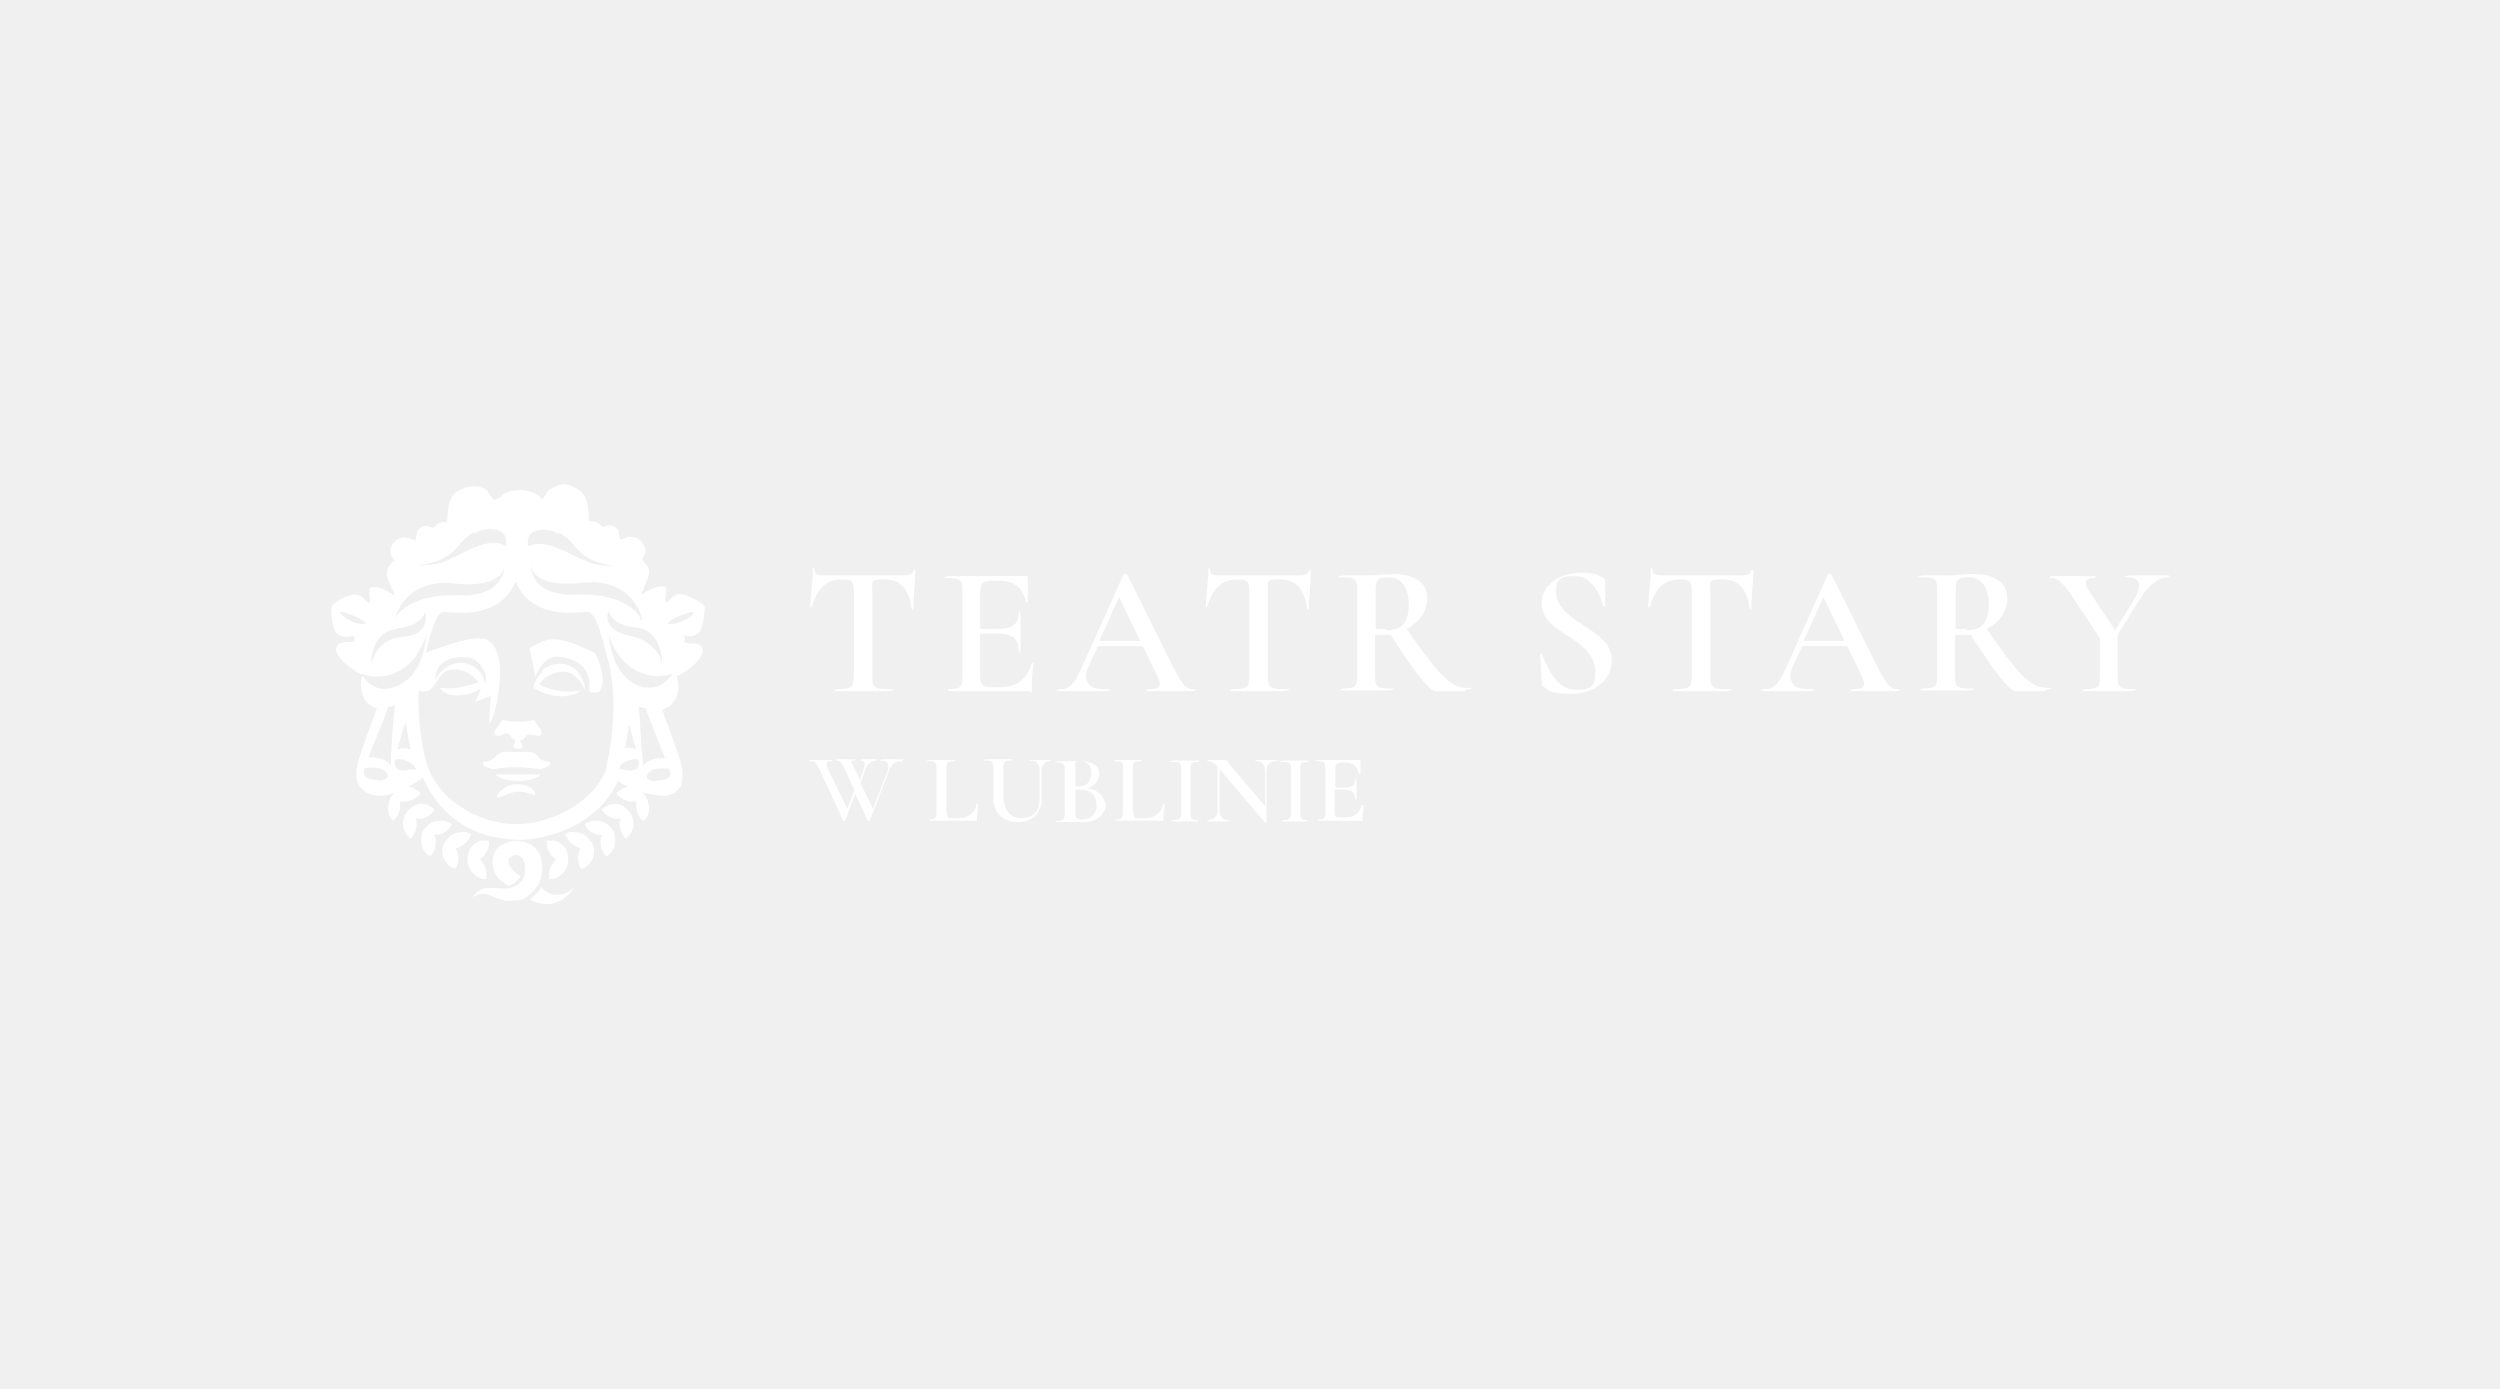
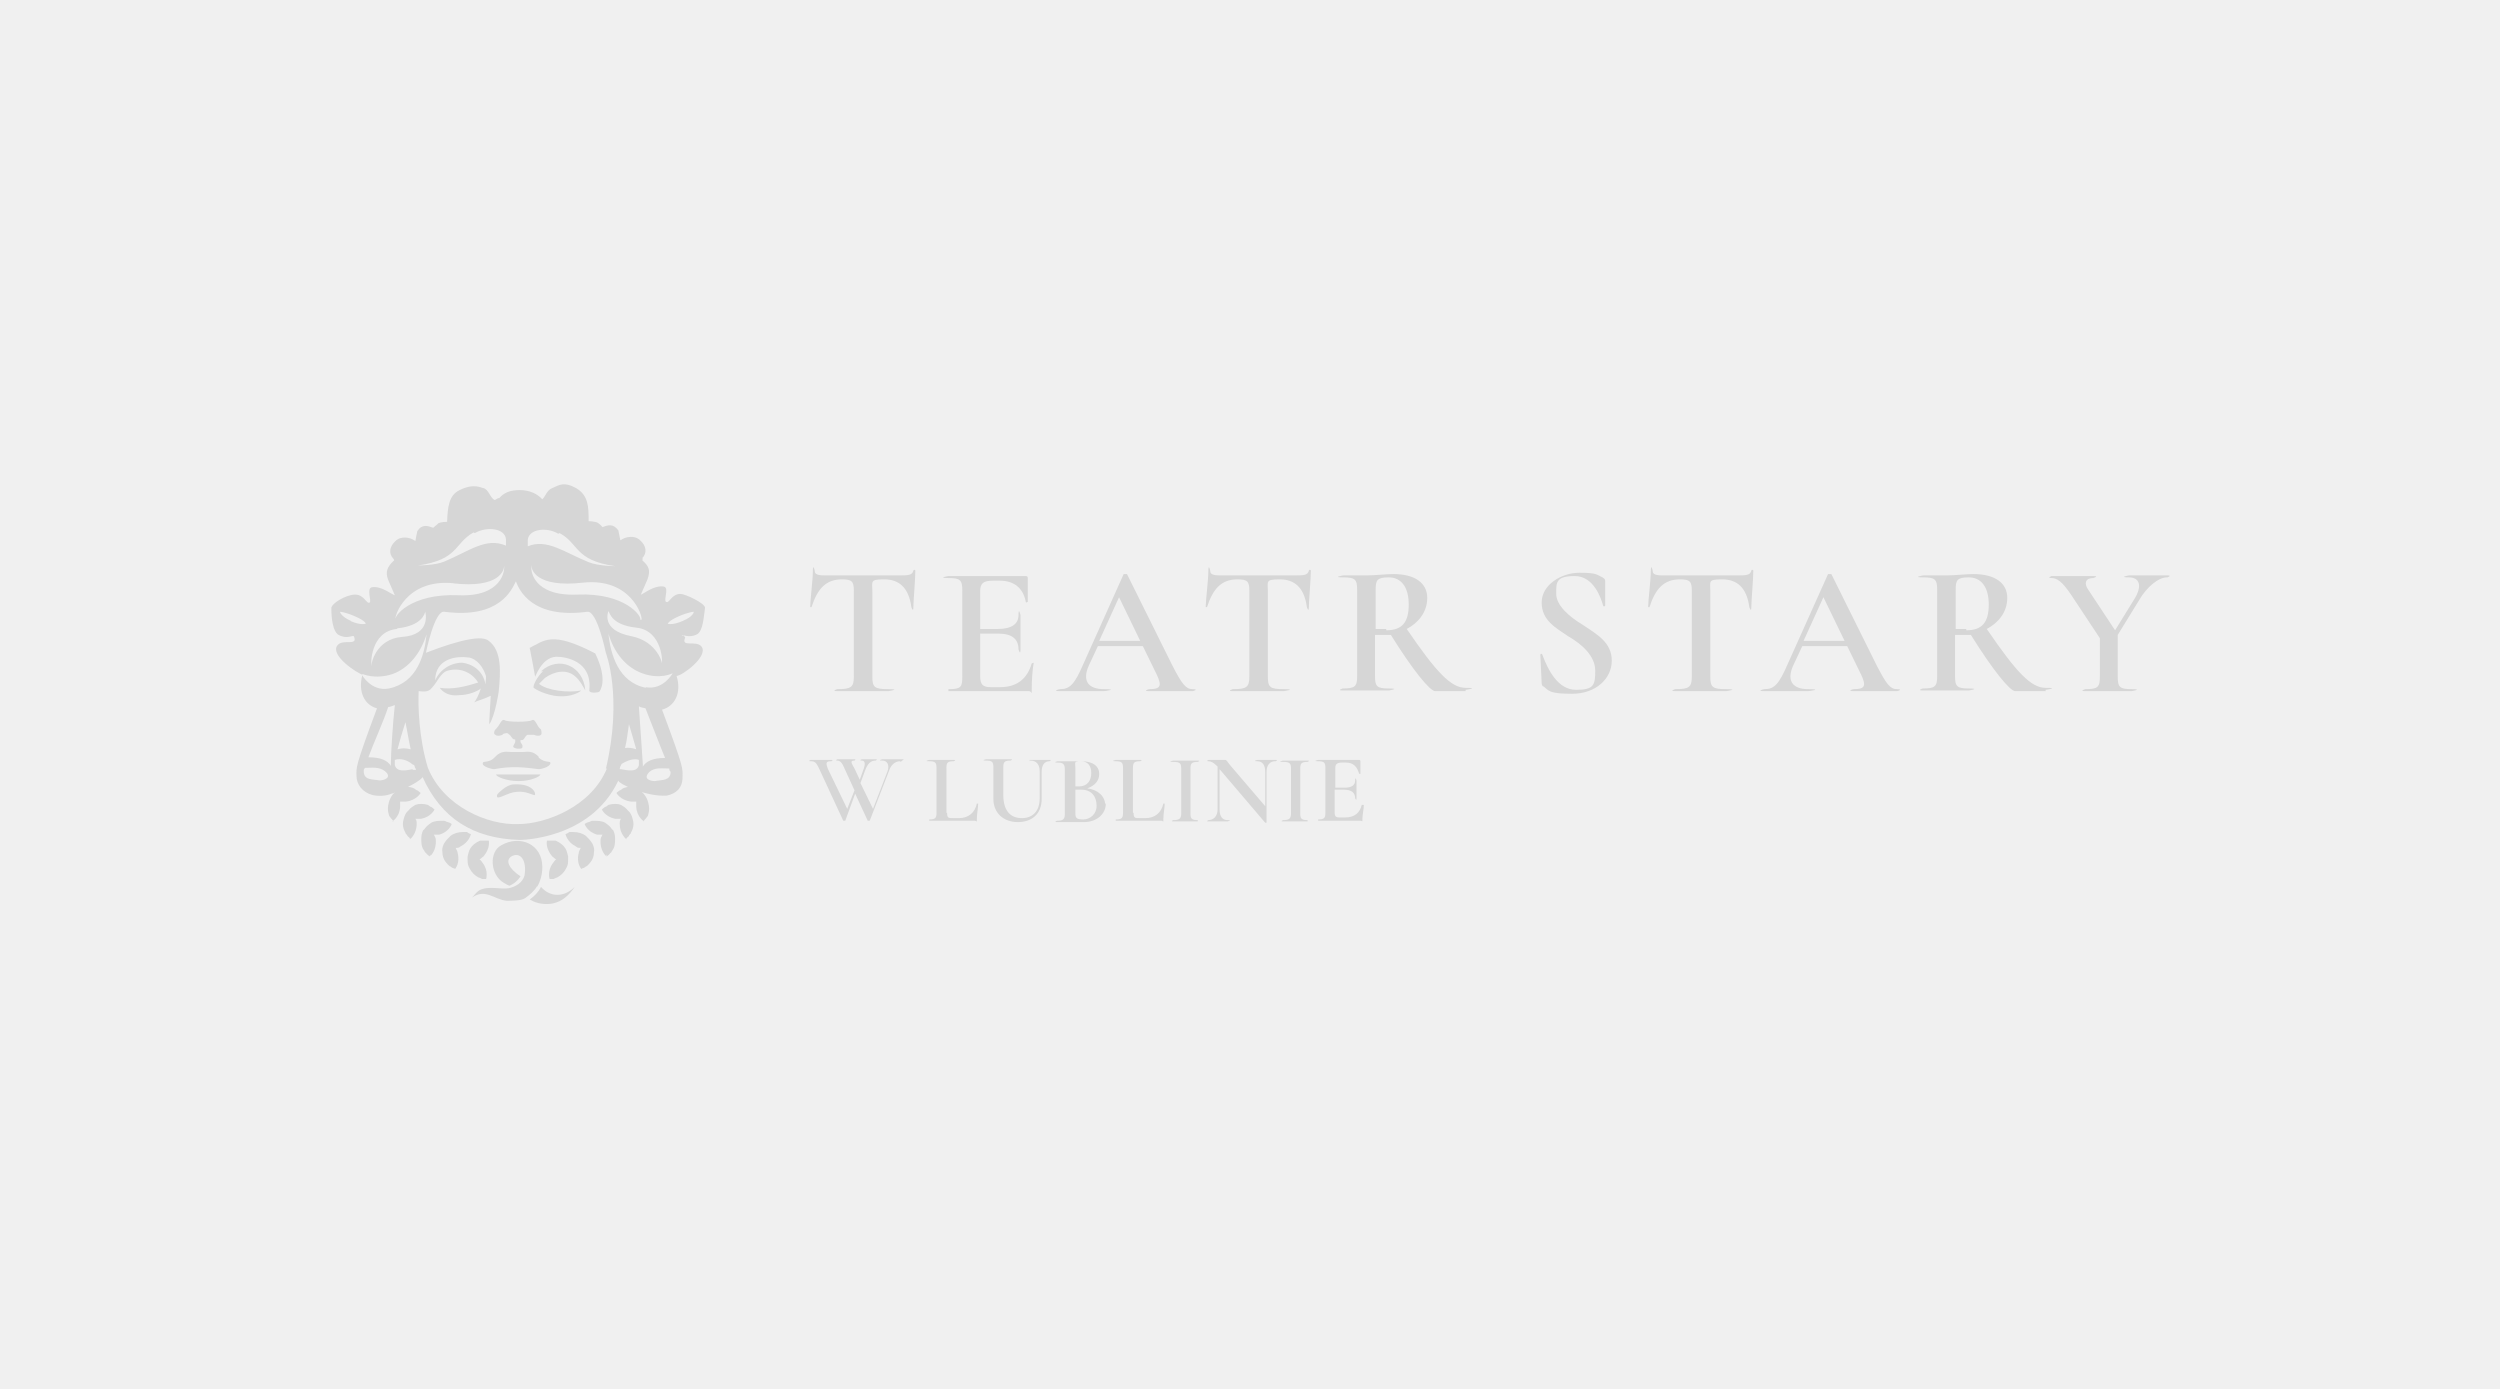
<svg xmlns="http://www.w3.org/2000/svg" width="756" height="420" id="Layer_1" version="1.1" viewBox="0 0 378 210">
  <defs>
    <style>
      .st0 {
-         fill: #fff;
+         fill: #D6D6D6;
      }
    </style>
  </defs>
  <g id="Warstwa_2">
    <path class="st0" d="M81.8,134.1c-.4.8-1,1.4-1.7,1.9,1.1.7,2.5.8,3.5.6,1.4-.3,2.4-1.2,3.3-2.5-1.6,1.6-3.7,1.6-5.1,0h0Z" />
    <path class="st0" d="M81.2,134.1c.5-.8.8-1.9.8-3,0-3.5-3.4-4.9-6.2-3.3-1.9,1-1.7,4.5.4,5.7,0,0,.8.5.9.4,1.1-.5,1.6-1.4,1.6-1.4-1.8-1.2-2.3-2.4-1.4-3,1.4-.8,2.4.6,2,2.9-.3,1.1-1.4,1.7-2.4,1.9-1.2.2-3.1-.4-4.4.3-.5.3-1.1,1.1-1.1,1.1,2-1.4,3.3.3,5.2.5.8,0,2.2,0,2.8-.4.7-.5,1.4-1.1,1.8-1.8h0Z" />
    <path class="st0" d="M76,111c.5-.2.8-.2.9,0,.4.2.4.6.8.8h.2c0,.2,0,.3,0,.4-.2.5-.3.5-.3.7,0,.2.6.3.6.3h.2c.3,0,.6,0,.6-.3s0-.2-.3-.7c0-.2,0-.3,0-.3,0,0,.2,0,.3,0,.4-.2.3-.6.8-.8.3,0,.5,0,.9,0,.5.2.9.2,1.1,0s0-.7,0-.8c-.7-.5-.8-1.7-1.4-1.4-.4.3-3.6.3-4.1,0-.5-.3-.7.8-1.4,1.4-.2.2-.3.7,0,.8.2.2.6.2,1.1,0h0Z" />
    <path class="st0" d="M82.1,101.5c-.8.7-1.6,2.2-1.4,2.5,0,0,1,.8,3.1,1.2,2.8.4,4.1-.8,4.1-.8-2,.4-5.2,0-6.4-1,.3-.3.6-.6.9-.9,1.4-1,3.3-1.4,4.6-.2.7.6,1.1,1.4,1.5,2.1h0c-.3-3.8-4.1-5.3-6.7-2.9h0Z" />
    <path class="st0" d="M80.1,98s.8,4.1.8,4.3c0,.3.9-2.9,3.2-3,1.4,0,5.5.6,5,5.1,0,.5,1.4.3,1.5.2s1.4-1.7-.6-5.8c-6.7-3.5-7.7-1.9-10-.8h0Z" />
    <path class="st0" d="M75,117.1h0c0,.3,1.5,1,3.4,1s3.3-.7,3.3-1,0,0,0,0h-6.7Z" />
    <path class="st0" d="M77.7,118.6c-1.2,0-2.5,1.5-2.5,1.5-.4,1.1,1.1,0,2.4-.3,1.6-.3,2.4.2,3.1.4.5.3.3-1.8-3-1.6Z" />
    <path class="st0" d="M103.1,96.1c0-.3,1,.5,2.3-.2.9-.5,1-2.6,1.2-4,0-.7-3-2.1-3.7-2.1-1.4,0-1.7,1.5-2.2,1.2-.4-.3.5-2.1-.3-2.3-1.5-.3-3.2,1.2-3.5,1.2l1-2.3c.5-1.4.2-2-.8-2.9,0,0,.2-.3,0-.3.8-.8.6-1.9-.3-2.7-.8-.8-2.2-.6-3,0,0,0-.3-1.4-.3-1.5-.8-1.1-1.6-.8-2.4-.5-.3-.4-.8-.7-.8-.7,0,0-.6-.2-1.3-.2,0-2.1,0-3.9-1.9-5-1.8-1-2.5-.5-3.6,0-.8.3-1,1.2-1.5,1.7-.7-.8-1.9-1.4-3.4-1.4s-2.4.4-3.1,1.2c-.3,0-.4.2-.7.3-.7-.3-.9-1.6-1.7-1.8-.3,0-1.4-.8-3.6.3-1.7.8-1.8,2.7-1.9,4.8-.8,0-1.3.2-1.3.2,0,0-.3.3-.8.7-.8-.3-1.7-.6-2.4.5,0,0-.3,1.4-.3,1.5-.8-.6-2.2-.8-3,0-.9.8-1.1,1.9-.3,2.7,0,0,.2.3,0,.3-.9.9-1.3,1.6-.8,2.9l1,2.3c-.3,0-2.1-1.5-3.5-1.2-.8.2,0,2-.3,2.3-.5.3-.8-1.2-2.2-1.2s-3.7,1.4-3.6,2.1c0,1.4.2,3.5,1.1,4,1.3.7,2.1,0,2.3.2.7,1.6-1.7.3-2.5,1.4-1.1,1.5,3,4.2,3.8,4.4-.7,2.6.3,4.6,2.2,5.1-3.4,9.1-3.1,8.9-3.1,10.2s.9,2.5,2.4,2.9c.8.2,2,.2,2.9-.2.4,0,4.1-1.6,4.7-2.5,2.8,6.2,7.6,9.3,14.7,9.5h0s10.7,0,14.9-9c-.2.4,4.1,2.5,7.3,2.3,1.4-.3,2.4-1.1,2.4-2.8,0-1.4.3-1.1-3.1-10.2,1.9-.5,3-2.5,2.2-5.1.8,0,4.8-2.9,3.8-4.4-.8-1.1-3.2.2-2.5-1.4h0l-.2-.3ZM100.1,100.7c.2-.3-.7-3.7-4.6-4.5-4.8-.9-3.5-3.8-3.5-3.8.2.3.5,2.1,4.2,2.5,4,.4,4.1,5.5,3.8,5.7h0ZM96.8,93.7c.3-.5-2.3-4.1-9.5-3.8-6.7.3-7.2-3.7-6.9-4.5-.2.7.7,3.5,7.7,2.7,7.3-.8,9.1,5.1,8.9,5.6h0ZM84.6,80.6c3,1.6,2.2,4.1,8.4,5,0,0-2.5,0-4-.6-3.7-1.5-6.3-3.6-9.2-2.4v-1c.2-1.7,3-1.9,4.6-.9h0ZM71.8,80.6c1.7-1,4.5-.8,4.7.9v1c-3-1.3-5.5.8-9.3,2.4-1.4.6-4,.6-4,.6,6.2-.9,5.4-3.3,8.4-5h0ZM68.5,88.2c7,.8,7.8-2,7.7-2.7.2.7-.3,4.8-6.9,4.5-7.3-.3-9.9,3.3-9.5,3.8-.3-.5,1.6-6.4,8.9-5.6h0ZM61.3,109.2c.3,1.4.5,2.8.8,4.1-.7-.2-1.4-.2-2,0,.3-1.2.7-2.5,1.2-4.1ZM60.1,95c3.7-.4,4.1-2.2,4.2-2.5,0,0,1,3.5-3.5,3.8-4,.3-4.8,4.2-4.6,4.5-.2-.3-.2-5.3,3.8-5.7h0ZM53.1,93.9c-1.6-.7-1.7-1.4-1.7-1.4,0,0,.7,0,2.3.7s1.6,1.1,1.6,1.1c0,0-.7.3-2.3-.4h0ZM54.8,101.9s1.9.9,4.6,0c2.4-.9,4.2-3.1,5.1-6-.3,3.1-1.4,7.3-5.7,8.2-2.7.5-4.1-2.1-4.1-2.1h0ZM57.4,118c-1.1-.2-2.4,0-2.4-1.4,0-.2,0-.3.2-.5,1.1,0,2.1-.2,3,.5,1.2,1-.2,1.4-.8,1.4h0ZM59.1,115.8c-.5-.8-1.5-1.3-3.4-1.3.8-2.2,2.2-5.2,3-7.6.3,0,.7-.2,1-.3-.3,2.6-.6,7.4-.6,8.8v.3h0ZM62.4,116.3c-1,.2-2.4.5-2.7-.6v-.8c.8-.3,1.9,0,2.7.7.2,0,.3.2.3.3,0,.2.2.3.2.5-.2,0-.4,0-.7,0h.2ZM91.8,116.1c-2.4,6-9.5,8.5-13.4,8.5h0c-4.6.2-11.3-2.6-13.7-8.5-1.4-4.6-1.5-9.5-1.4-11.6.5,0,1.4.3,2-.5.8-.8,1.3-2.3,2.4-2.6,1.8-.5,3.6.2,4.6,1.8-1.9.6-3.9,1.1-5.8.8,0,0,.8,1.4,3,1.1,1.2,0,2.6-.5,3.2-1-.3,1-.8,1.9-1,2.1.3-.2,1.5-.5,2.5-1,0,.3-.3,4.5-.2,4.3.9-1.4,1.4-4.9,1.4-4.9.3-3,.5-6.2-1.5-7.7-.9-.8-3.8-.4-9.5,1.8,0,0,0-.2,0,0,0,0,1.3-6.5,2.8-6.2,8.4,1.1,10.2-3.4,10.8-4.6.5,1.3,2.4,5.7,10.8,4.6,1.5-.2,2.8,6.2,2.8,6.2,0,0,2.6,6.6,0,17.6h0ZM65.8,102.9c0-3.5,3.5-3.7,4.9-3.5.8,0,2.1.8,2.7,2.6.2.4,0,.9,0,1.5h0c-.3-2-1.9-3.1-3.5-3.3-1.9,0-3.5,1.2-4.1,2.7h0ZM94,116.3h-.3c0-.3.2-.6.3-.8.8-.5,1.9-.9,2.6-.6v.8c-.3,1.1-1.6.8-2.7.6h0ZM94.5,113.1c.3-1.1.4-2.4.6-3.6.4,1.4.8,2.7,1.1,3.8-.5-.2-1.2-.3-1.7-.2h0ZM101.4,116.7c0,1.4-1.4,1.2-2.4,1.4-.6,0-1.9-.3-.8-1.4.8-.7,1.9-.5,3-.5,0,.2,0,.3.2.5h0ZM100.6,114.6c-1.9,0-2.9.5-3.4,1.3v-.3c0-.3-.6-8.5-.6-8.8.3.2.7.2,1,.3,0,0,2.8,7.2,3,7.6h0ZM97.7,104c-4.2-.8-5.4-5.1-5.7-8.2.8,2.8,2.6,5.1,5.1,6,2.7,1,4.6,0,4.6,0,0,0-1.4,2.6-4.1,2.1h0ZM101,94.3s0-.4,1.6-1.1,2.3-.7,2.3-.7c0,0,0,.7-1.7,1.4-1.6.7-2.3.4-2.3.4h0Z" />
    <path class="st0" d="M81.5,114.5c-.9-1.1-1.9-.8-2.4-.8h-1.9c-.5,0-1.4-.3-2.4.8-.9,1-1.9.4-1.8,1,0,.4,1.3.8,1.7.8,2.7-.5,4.4-.3,6.8,0,.3,0,1.5-.3,1.7-.8.2-.6-.8,0-1.8-1Z" />
    <path class="st0" d="M62,126.9s1-.8,1-2.3h0c0-.3,0-.6-.2-.8h.9c1.5-.3,2-1.4,2-1.4,0,0-.2-.2-.5-.4-.2,0-.3-.2-.5-.3-.7-.2-1.4-.2-1.9,0-.3.2-.7.4-1,.8,0,0-.3.3-.3.3h0c-.3.4-.4.8-.5,1.2-.2.7,0,1.4.3,1.9,0,.2.3.3.3.5.3.3.5.4.5.4h-.2Z" />
    <path class="st0" d="M59.3,124.2s1.1-.6,1.2-2.2h0c0-.4,0-.6,0-.8.3,0,.4,0,.7,0h.2c1.6-.2,2.2-1.3,2.2-1.3,0,0-.2-.2-.5-.4-.2,0-.3-.2-.5-.3-.7-.3-1.4-.3-1.9,0-.4,0-.8.3-1,.6l-.3.3h0c-.3.4-.5.8-.6,1.2-.2.7-.2,1.3,0,1.9,0,.2.2.3.3.5.3.3.4.5.4.5h0Z" />
    <path class="st0" d="M65.1,129.4s.9-.8.8-2.4h0c0-.3-.2-.6-.3-.8h.8c1.5-.4,1.9-1.6,1.9-1.6,0,0-.2-.2-.6-.3-.2,0-.3-.2-.6-.2-.7,0-1.4,0-1.9.3-.3.2-.7.5-.9.8,0,0-.2.3-.3.3h0c-.2.4-.3.8-.3,1.3,0,.7,0,1.3.5,1.9,0,.2.3.3.3.4.3.3.5.4.5.4h0v-.3Z" />
    <path class="st0" d="M68.8,131.4s.8-.9.4-2.4h0c0-.3-.2-.5-.3-.8.3,0,.5,0,.7-.2h0c1.4-.7,1.6-1.9,1.6-1.9,0,0-.2,0-.6-.3-.2,0-.3,0-.6,0-.7,0-1.4.2-1.9.6-.3.3-.6.6-.8.9l-.2.3h0c-.2.5-.3.8-.2,1.3,0,.7.3,1.3.8,1.8.2.2.3.3.4.3.3.3.6.3.6.3h0Z" />
    <path class="st0" d="M73.5,132.9s.4-1.2-.5-2.4h0c-.2-.3-.3-.4-.5-.6.2,0,.4-.3.6-.4h0c1.1-1.3.8-2.4.8-2.4h-.7c-.2,0-.3,0-.6,0-.7.3-1.2.7-1.5,1.2-.2.3-.3.8-.4,1.2v.4h0c0,.5,0,.9.3,1.4.3.6.8,1.1,1.4,1.4.2,0,.4.2.5.2.4,0,.7,0,.7,0h0Z" />
    <path class="st0" d="M94.7,126.9s-1-.8-1-2.3h0c0-.3,0-.6.2-.8h-.9c-1.5-.3-2-1.4-2-1.4,0,0,.2-.2.5-.4.2,0,.3-.2.5-.3.7-.2,1.4-.2,1.9,0,.3.2.7.4,1,.8,0,0,.3.3.3.3h0c.3.4.4.8.5,1.2.2.7,0,1.4-.3,1.9,0,.2-.3.3-.3.5-.3.3-.5.4-.5.4h.2Z" />
    <path class="st0" d="M97.4,124.2s-1.1-.6-1.2-2.2h0c0-.4,0-.6,0-.8-.3,0-.4,0-.8,0h0c-1.6-.2-2.2-1.3-2.2-1.3,0,0,.2-.2.5-.4.2,0,.3-.2.5-.3.7-.3,1.3-.3,1.9,0,.4,0,.8.3,1,.6l.3.3h0c.3.4.5.8.6,1.2.2.7.2,1.3,0,1.9,0,.2-.2.3-.3.5-.3.3-.4.5-.4.5h0Z" />
    <path class="st0" d="M91.6,129.4s-.9-.8-.8-2.4h0c0-.3.2-.6.3-.8h-.8c-1.5-.4-1.9-1.6-1.9-1.6,0,0,.2-.2.6-.3.2,0,.3-.2.6-.2.7,0,1.4,0,1.9.3.3.2.7.5.9.8,0,0,.2.3.3.3h0c.2.4.3.8.3,1.3,0,.7,0,1.3-.5,1.9,0,.2-.3.3-.3.4-.3.3-.5.4-.5.4h0v-.3Z" />
    <path class="st0" d="M87.9,131.4s-.8-.9-.4-2.4h0c0-.3.2-.5.3-.8-.3,0-.5,0-.7-.2h0c-1.4-.7-1.6-1.9-1.6-1.9,0,0,.2,0,.6-.3.2,0,.3,0,.6,0,.7,0,1.4.2,1.9.6.3.3.6.6.8.9l.2.3h0c.2.5.3.8.2,1.3,0,.7-.3,1.3-.8,1.8-.2.2-.3.3-.4.3-.3.3-.6.3-.6.3h0Z" />
    <path class="st0" d="M83.1,132.9s-.4-1.2.5-2.4h0c.2-.3.3-.4.5-.6-.2,0-.4-.3-.6-.4h0c-1.1-1.3-.8-2.4-.8-2.4h.7c.2,0,.3,0,.6,0,.7.3,1.2.7,1.5,1.2.2.3.3.8.4,1.2v.4h0c0,.5,0,.9-.3,1.4-.3.6-.8,1.1-1.4,1.4-.2,0-.4.2-.5.2-.4,0-.7,0-.7,0h0Z" />
    <path class="st0" d="M122.8,91.8h-.3c0-1,.4-4.1.4-5.4s.3-.2.3,0c0,.6,1,.6,1.6.6h11.1c1.4,0,2,0,2.2-.7,0-.2.3-.2.3,0,0,1.2-.3,4.6-.3,5.5s-.3,0-.3,0c-.4-3-1.9-4.2-4.1-4.2s-1.8.3-1.8,1.8v12.9c0,1.6.3,1.9,2.4,1.9s0,.3,0,.3h-7.7c-1,0,0-.3,0-.3,2.1,0,2.5-.3,2.5-1.9v-13c0-1.4-.3-1.7-1.8-1.7-2.4,0-3.7,1.4-4.6,4.2h0Z" />
    <path class="st0" d="M156.3,100.2c-.2,1.1-.3,2.7-.3,3.9s0,.4-.4.4h-12.2c0,0,0-.3,0-.3,1.9,0,2.1-.3,2.1-1.9v-13c0-1.6-.3-1.9-2.1-1.9s0-.3,0-.3h11.7q.3,0,.3.3v3.6s-.3.2-.3,0c-.4-2.1-1.8-3.2-3.9-3.2h-1.1c-1.4,0-1.9.4-1.9,1.6v5.7h2.7c2.1,0,3.1-.8,3.1-2.1s.3,0,.3,0v2.4c0,.8,0,1.8,0,2.8s-.3,0-.3,0c0-1.6-1-2.4-3.1-2.4h-2.7v6.4c0,1.3.4,1.7,1.6,1.7h1.4c2.5,0,4.1-1.2,4.8-3.6,0,0,.3,0,.3,0h-.3Z" />
    <path class="st0" d="M180.4,104.5c-1.1,0-2.4,0-3.5,0s-2,0-3.1,0-.2-.3,0-.3c1.7,0,1.9-.5,1.1-2.2l-2.1-4.3h-6.8l-1.4,3c-1,2.3,0,3.5,2.3,3.5s.2.3,0,.3c-1.1,0-1.9,0-3.3,0s-2,0-3.3,0-.2-.3,0-.3c1.5,0,2.2-.8,3.5-3.8l6.1-13.6c0,0,.4,0,.5,0l6.9,13.9c1.4,2.7,2,3.5,3,3.5s.2.3,0,.3h0v-.2ZM172.4,96.9l-3.2-6.6-3,6.6h6.2Z" />
    <path class="st0" d="M182.6,91.8h-.3c0-1,.4-4.1.4-5.4s.3-.2.3,0c0,.6,1,.6,1.6.6h11.1c1.4,0,2,0,2.2-.7,0-.2.3-.2.3,0,0,1.2-.3,4.6-.3,5.5s-.3,0-.3,0c-.4-3-1.9-4.2-4.1-4.2s-1.8.3-1.8,1.8v12.9c0,1.6.3,1.9,2.4,1.9s0,.3,0,.3h-7.7c-1,0,0-.3,0-.3,2.1,0,2.5-.3,2.5-1.9v-13c0-1.4-.3-1.7-1.8-1.7-2.4,0-3.7,1.4-4.6,4.2h0Z" />
    <path class="st0" d="M221.6,104.5h-4.6c-.8,0-3.4-3.2-6.7-8.5h-2.4v6.2c0,1.6.3,1.9,2.1,1.9s0,.3,0,.3h-7c-.9,0,0-.3,0-.3,1.9,0,2.2-.3,2.2-1.9v-13c0-1.6-.3-1.9-2.1-1.9s0-.3,0-.3h3.5c1.4,0,2.9-.2,4.1-.2,3.3,0,5.1,1.4,5.1,3.6s-1.4,3.8-3.1,4.7c4.5,6.6,6.7,8.9,8.9,8.9s0,.3,0,.3h0ZM209.6,95.3c2.4,0,3.4-1.2,3.4-3.9s-1.2-4.1-3-4.1-2,.4-2,1.9v5.9c.5,0,1.2,0,1.6,0h0Z" />
    <path class="st0" d="M239.5,94.6c2.1,1.4,4.2,2.6,4.2,5.3s-2.4,5-6,5-3.5-.5-4.3-1.1c-.2,0-.3-.3-.3-.5l-.2-4.3c0-.2.3-.2.3,0,.9,2.4,2.4,5.3,5.1,5.3s2.9-.7,2.9-2.9-2-4-4.1-5.2c-1.9-1.3-4-2.4-4-5.1s3-4.5,5.7-4.5,2.6.3,3.5.7c.3.2.4.3.4.5v3.8c0,0-.2.2-.3,0-.3-1.1-1.4-4.5-4.3-4.5s-2.8,1-2.8,2.7,1.9,3.4,3.9,4.6h0Z" />
    <path class="st0" d="M249.5,91.8h-.3c0-1,.4-4.1.4-5.4s.3-.2.3,0c0,.6,1,.6,1.6.6h11.1c1.4,0,2,0,2.2-.7,0-.2.3-.2.3,0,0,1.2-.3,4.6-.3,5.5s-.3,0-.3,0c-.4-3-1.9-4.2-4.1-4.2s-1.8.3-1.8,1.8v12.9c0,1.6.3,1.9,2.4,1.9s0,.3,0,.3h-7.7c-1,0,0-.3,0-.3,2.1,0,2.5-.3,2.5-1.9v-13c0-1.4-.3-1.7-1.8-1.7-2.4,0-3.7,1.4-4.6,4.2h0Z" />
    <path class="st0" d="M286.9,104.5c-1.1,0-2.4,0-3.5,0s-2,0-3.1,0-.2-.3,0-.3c1.7,0,1.9-.5,1.1-2.2l-2.1-4.3h-6.8l-1.4,3c-1,2.3,0,3.5,2.3,3.5s.2.3,0,.3c-1.1,0-1.9,0-3.3,0s-2,0-3.3,0-.2-.3,0-.3c1.5,0,2.2-.8,3.5-3.8l6.1-13.6c0,0,.4,0,.5,0l6.9,13.9c1.4,2.7,2,3.5,3,3.5s.2.3,0,.3h0v-.2ZM278.9,96.9l-3.2-6.6-3,6.6h6.2Z" />
    <path class="st0" d="M309.3,104.5h-4.6c-.8,0-3.4-3.2-6.7-8.5h-2.4v6.2c0,1.6.3,1.9,2.1,1.9s0,.3,0,.3h-7c-.9,0,0-.3,0-.3,1.9,0,2.2-.3,2.2-1.9v-13c0-1.6-.3-1.9-2.1-1.9s0-.3,0-.3h3.5c1.4,0,2.9-.2,4.1-.2,3.3,0,5.1,1.4,5.1,3.6s-1.4,3.8-3.1,4.7c4.5,6.6,6.7,8.9,8.9,8.9s0,.3,0,.3h0ZM297.3,95.3c2.4,0,3.4-1.2,3.4-3.9s-1.2-4.1-3-4.1-2,.4-2,1.9v5.9c.5,0,1.2,0,1.6,0h0Z" />
    <path class="st0" d="M327.6,87.3c-1.2,0-3,1.4-4.2,3.5l-3.2,5.2v6.3c0,1.6.3,1.9,2.1,1.9s0,.3,0,.3h-7c-1,0,0-.3,0-.3,1.9,0,2.2-.3,2.2-1.9v-5.8l-4.3-6.5c-1.4-2.1-2.2-2.6-3-2.6s0-.3,0-.3h6.3c1,0,0,.3,0,.3-1.2,0-1.4.8-.8,1.7l4.1,6.2,2.9-4.7c1.2-1.9.9-3.3-.8-3.3s0-.3,0-.3h5.8c.8,0,0,.3,0,.3h0Z" />
    <path class="st0" d="M136.1,115.1c-.7,0-1.4.5-1.7,1.5l-2.9,7.5h-.3l-1.9-4.1-1.5,4.1h-.3l-3.7-8c-.4-.8-.6-1-1.2-1s0-.2,0-.2h3.1c.4,0,0,.2,0,.2-.8,0-.9.2-.5,1.2l2.9,6,1.1-2.8-1.6-3.5c-.3-.7-.6-1-1-1s0-.2,0-.2h2.6c.3,0,0,.2,0,.2-.6,0-.6.2,0,1.2l.8,1.7.5-1.4c.4-1,.3-1.5-.2-1.5s0-.2,0-.2h2.1c.4,0,0,.2,0,.2-.7,0-1.2.4-1.6,1.5l-.7,1.9,1.9,3.9,2.2-5.7c.3-.9,0-1.6-.8-1.6s0-.2,0-.2h3c.5,0,0,.2,0,.2h0l-.2.2Z" />
    <path class="st0" d="M143.2,122.9c0,.8.2.8.9.8h.9c1.4,0,2.4-.8,2.7-2.2h.2c0,.6-.2,1.6-.2,2.3s0,.3-.3.3h-6.9v-.2c.9,0,1.1-.2,1.1-1v-6.8c0-.8-.2-1-1.1-1s0-.2,0-.2h3.7c.5,0,0,.2,0,.2-.9,0-1.1.2-1.1,1v6.8h0Z" />
    <path class="st0" d="M155.7,115.1v-.2h3c.4,0,0,.2,0,.2-.8,0-1.2.6-1.2,1.6v4.1c0,2.2-1.4,3.5-3.6,3.5s-3.7-1.4-3.7-3.5v-4.8c0-.8-.2-1-1.1-1s0-.2,0-.2h3.7c.5,0,0,.2,0,.2-.9,0-1.1.2-1.1,1v4.2c0,2.4,1.1,3.5,2.8,3.5s2.7-1.1,2.7-3v-4.1c0-1-.5-1.6-1.4-1.6h-.2Z" />
    <path class="st0" d="M167.2,121.5c0,1.6-1.4,2.8-3.3,2.8s-1.5,0-2.2,0h-1.9c-.5,0,0-.2,0-.2.9,0,1.2-.2,1.2-1v-6.8c0-.8-.3-1-1.1-1s0-.2,0-.2h3.6c1.8,0,2.7.8,2.7,1.9s-.7,1.8-1.8,2.2c1.6.2,2.7,1.2,2.7,2.5h0v-.2ZM162.6,116.1v2.8h.6c1.2,0,1.8-.9,1.8-2s-.5-1.8-1.6-1.8-.8.2-.8,1h0ZM165.8,121.8c0-1.4-.8-2.4-2.3-2.4s-.5,0-.9,0v3.6c0,.7.2.9,1.2.9s2-.8,2-2h0Z" />
    <path class="st0" d="M171.4,122.9c0,.8.2.8.9.8h.9c1.4,0,2.4-.8,2.7-2.2h.2c0,.6-.2,1.6-.2,2.3s0,.3-.3.3h-6.9v-.2c.9,0,1.1-.2,1.1-1v-6.8c0-.8-.2-1-1.1-1s0-.2,0-.2h3.7c.5,0,0,.2,0,.2-.9,0-1.1.2-1.1,1v6.8h0Z" />
    <path class="st0" d="M181.1,124v.2h-3.7c-.5,0,0-.2,0-.2.9,0,1.2-.2,1.2-1v-6.8c0-.8-.2-1-1.2-1s0-.2,0-.2h3.7c.5,0,0,.2,0,.2-.9,0-1.1.2-1.1,1v6.8c0,.8.2,1,1.1,1Z" />
    <path class="st0" d="M192.8,115.1c-.8,0-1.3.6-1.3,1.6v7.7h-.2l-6.9-8.1v6.1c0,1,.4,1.6,1.2,1.6s0,.2,0,.2h-2.9c-.4,0,0-.2,0-.2.8,0,1.4-.6,1.4-1.6v-6.5c-.6-.6-1-.8-1.4-.8s0-.2,0-.2h2.5c.3,0,.3.2.8.8l5.3,6.2v-5.2c0-1-.4-1.6-1.2-1.6s0-.2,0-.2h2.8c.4,0,0,.2,0,.2h0Z" />
    <path class="st0" d="M197.7,124v.2h-3.7c-.5,0,0-.2,0-.2.9,0,1.2-.2,1.2-1v-6.8c0-.8-.2-1-1.2-1s0-.2,0-.2h3.7c.5,0,0,.2,0,.2-.9,0-1.1.2-1.1,1v6.8c0,.8.2,1,1.1,1Z" />
    <path class="st0" d="M206.2,121.8c0,.6-.2,1.4-.2,2s0,.3-.3.3h-6.4v-.2c.9,0,1.1-.2,1.1-1v-6.8c0-.8-.2-1-1.1-1s0-.2,0-.2h6.2c0,0,.2,0,.2.2v1.9h-.2c-.3-1.1-.9-1.7-2-1.7h-.6c-.8,0-1,.3-1,.8v3h1.4c1.1,0,1.6-.4,1.6-1.1s.2,0,.2,0v2.7c0,.5-.2,0-.2,0,0-.8-.5-1.3-1.7-1.3h-1.4v3.4c0,.7.2.8.8.8h.8c1.4,0,2.2-.7,2.5-1.9h.3Z" />
  </g>
</svg>
